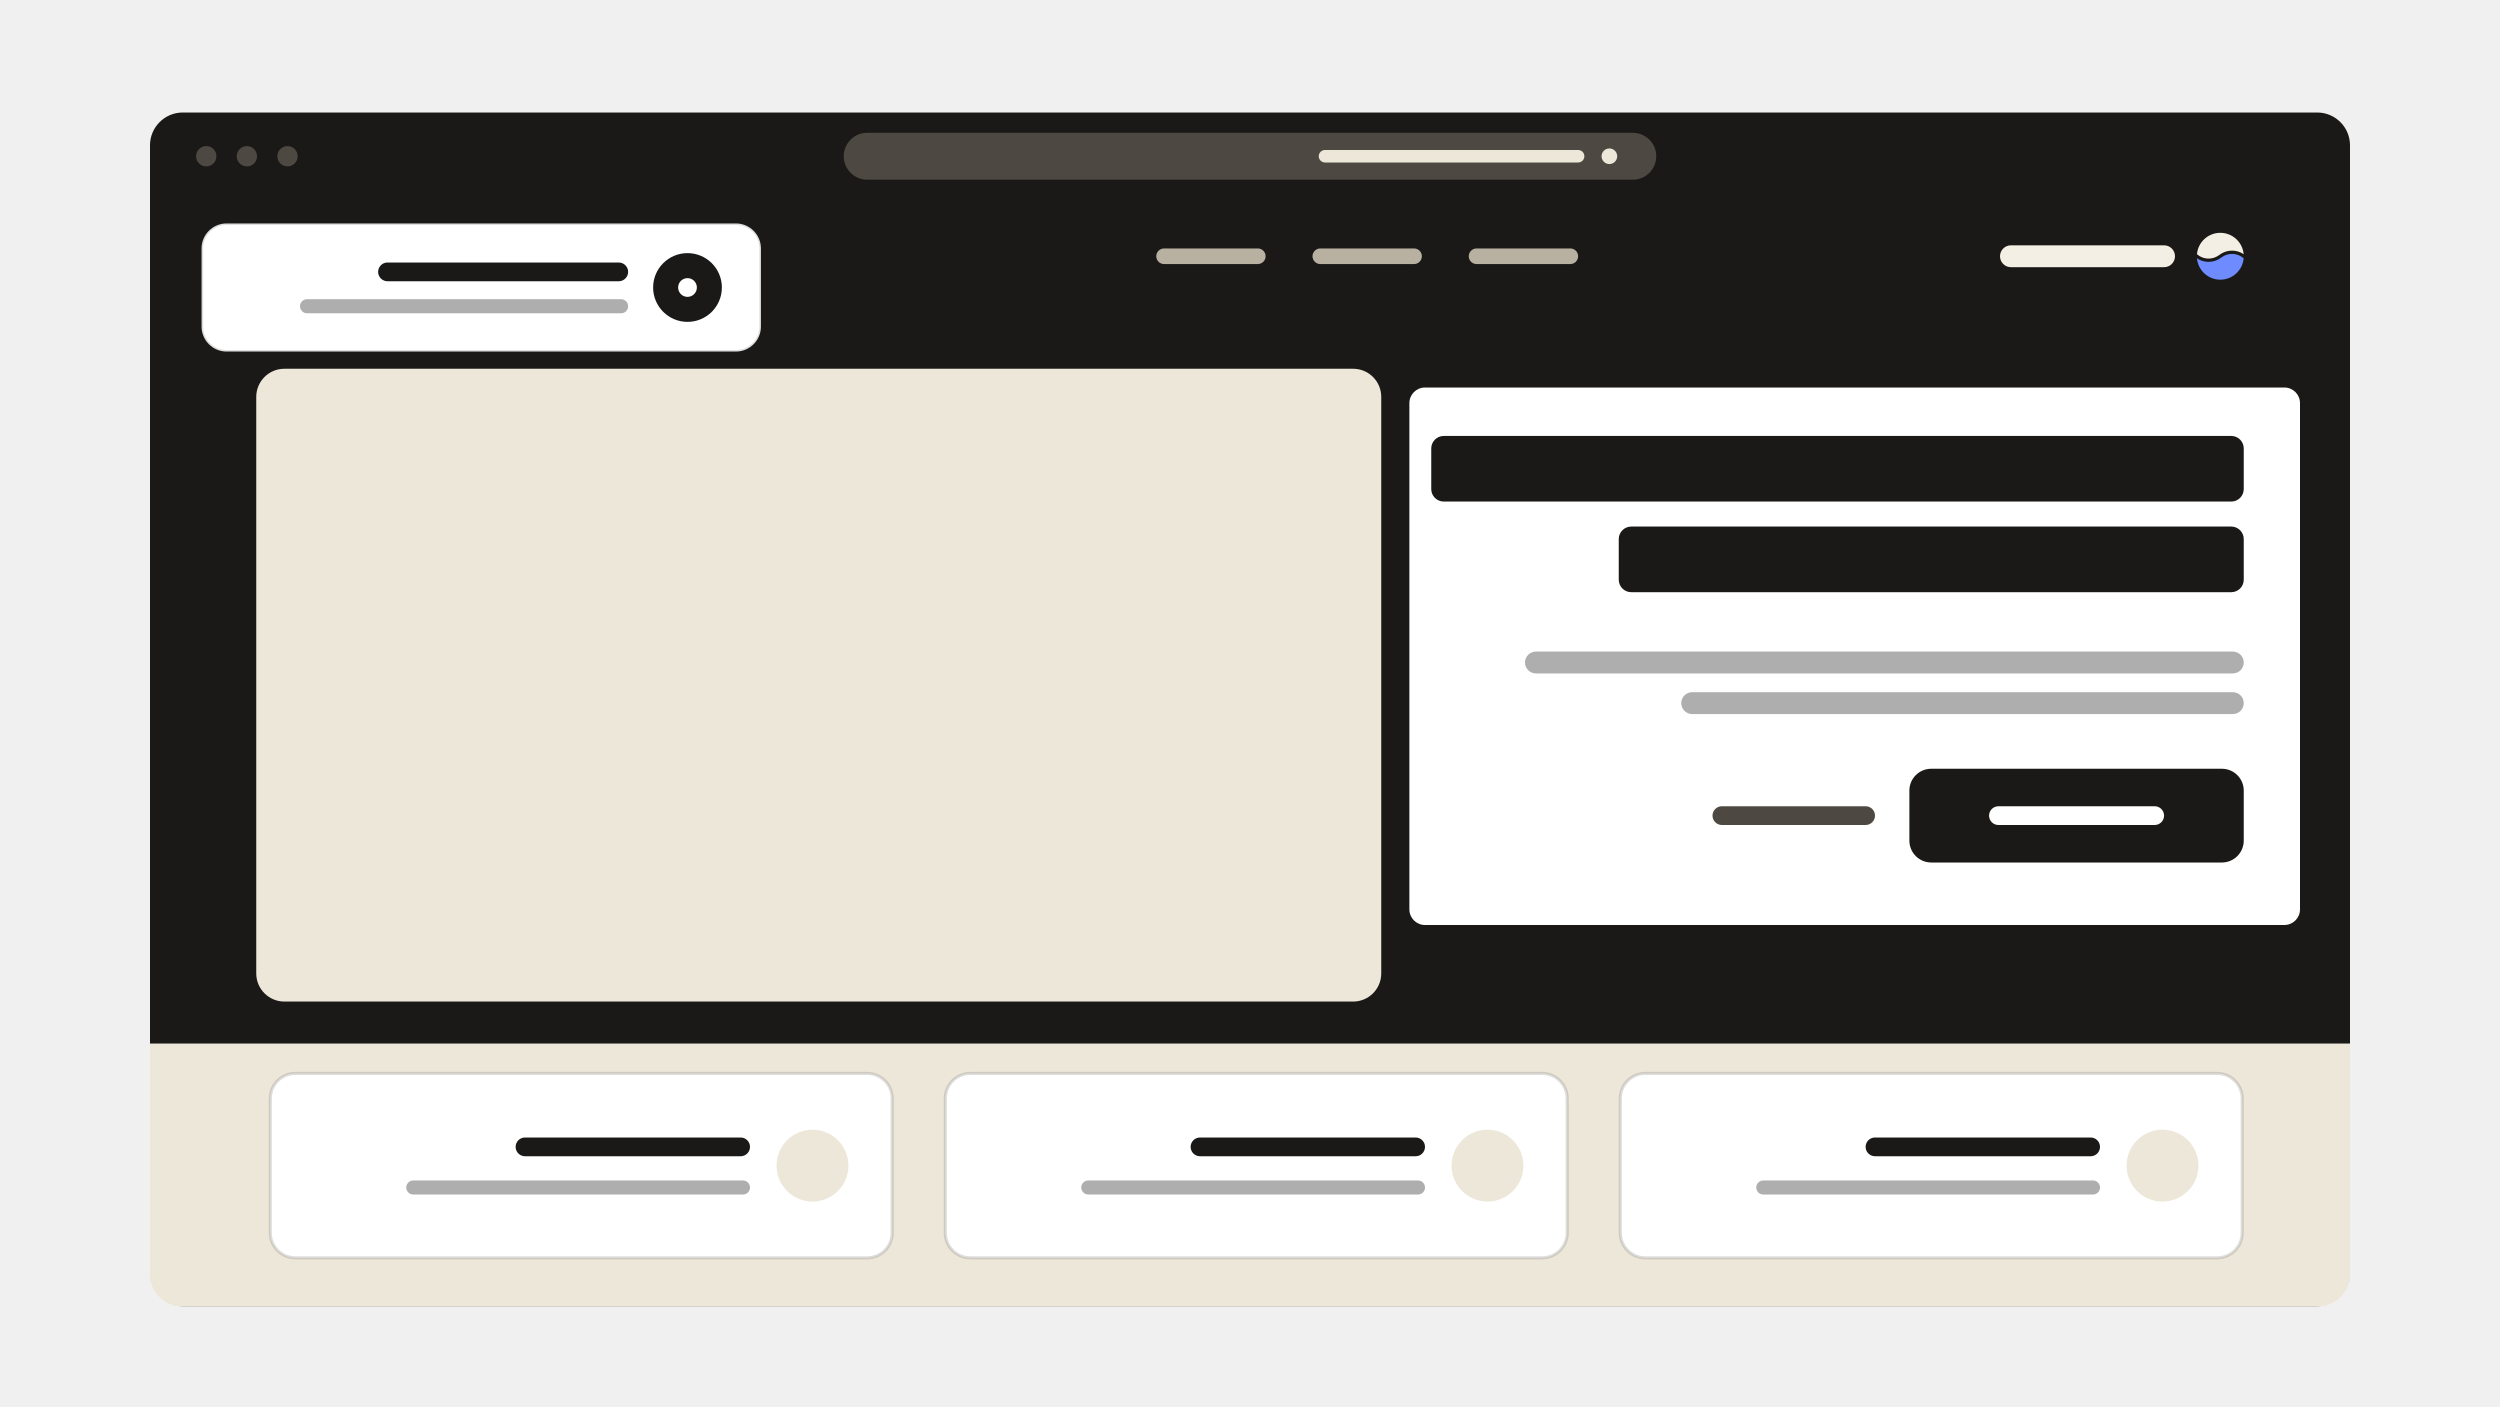
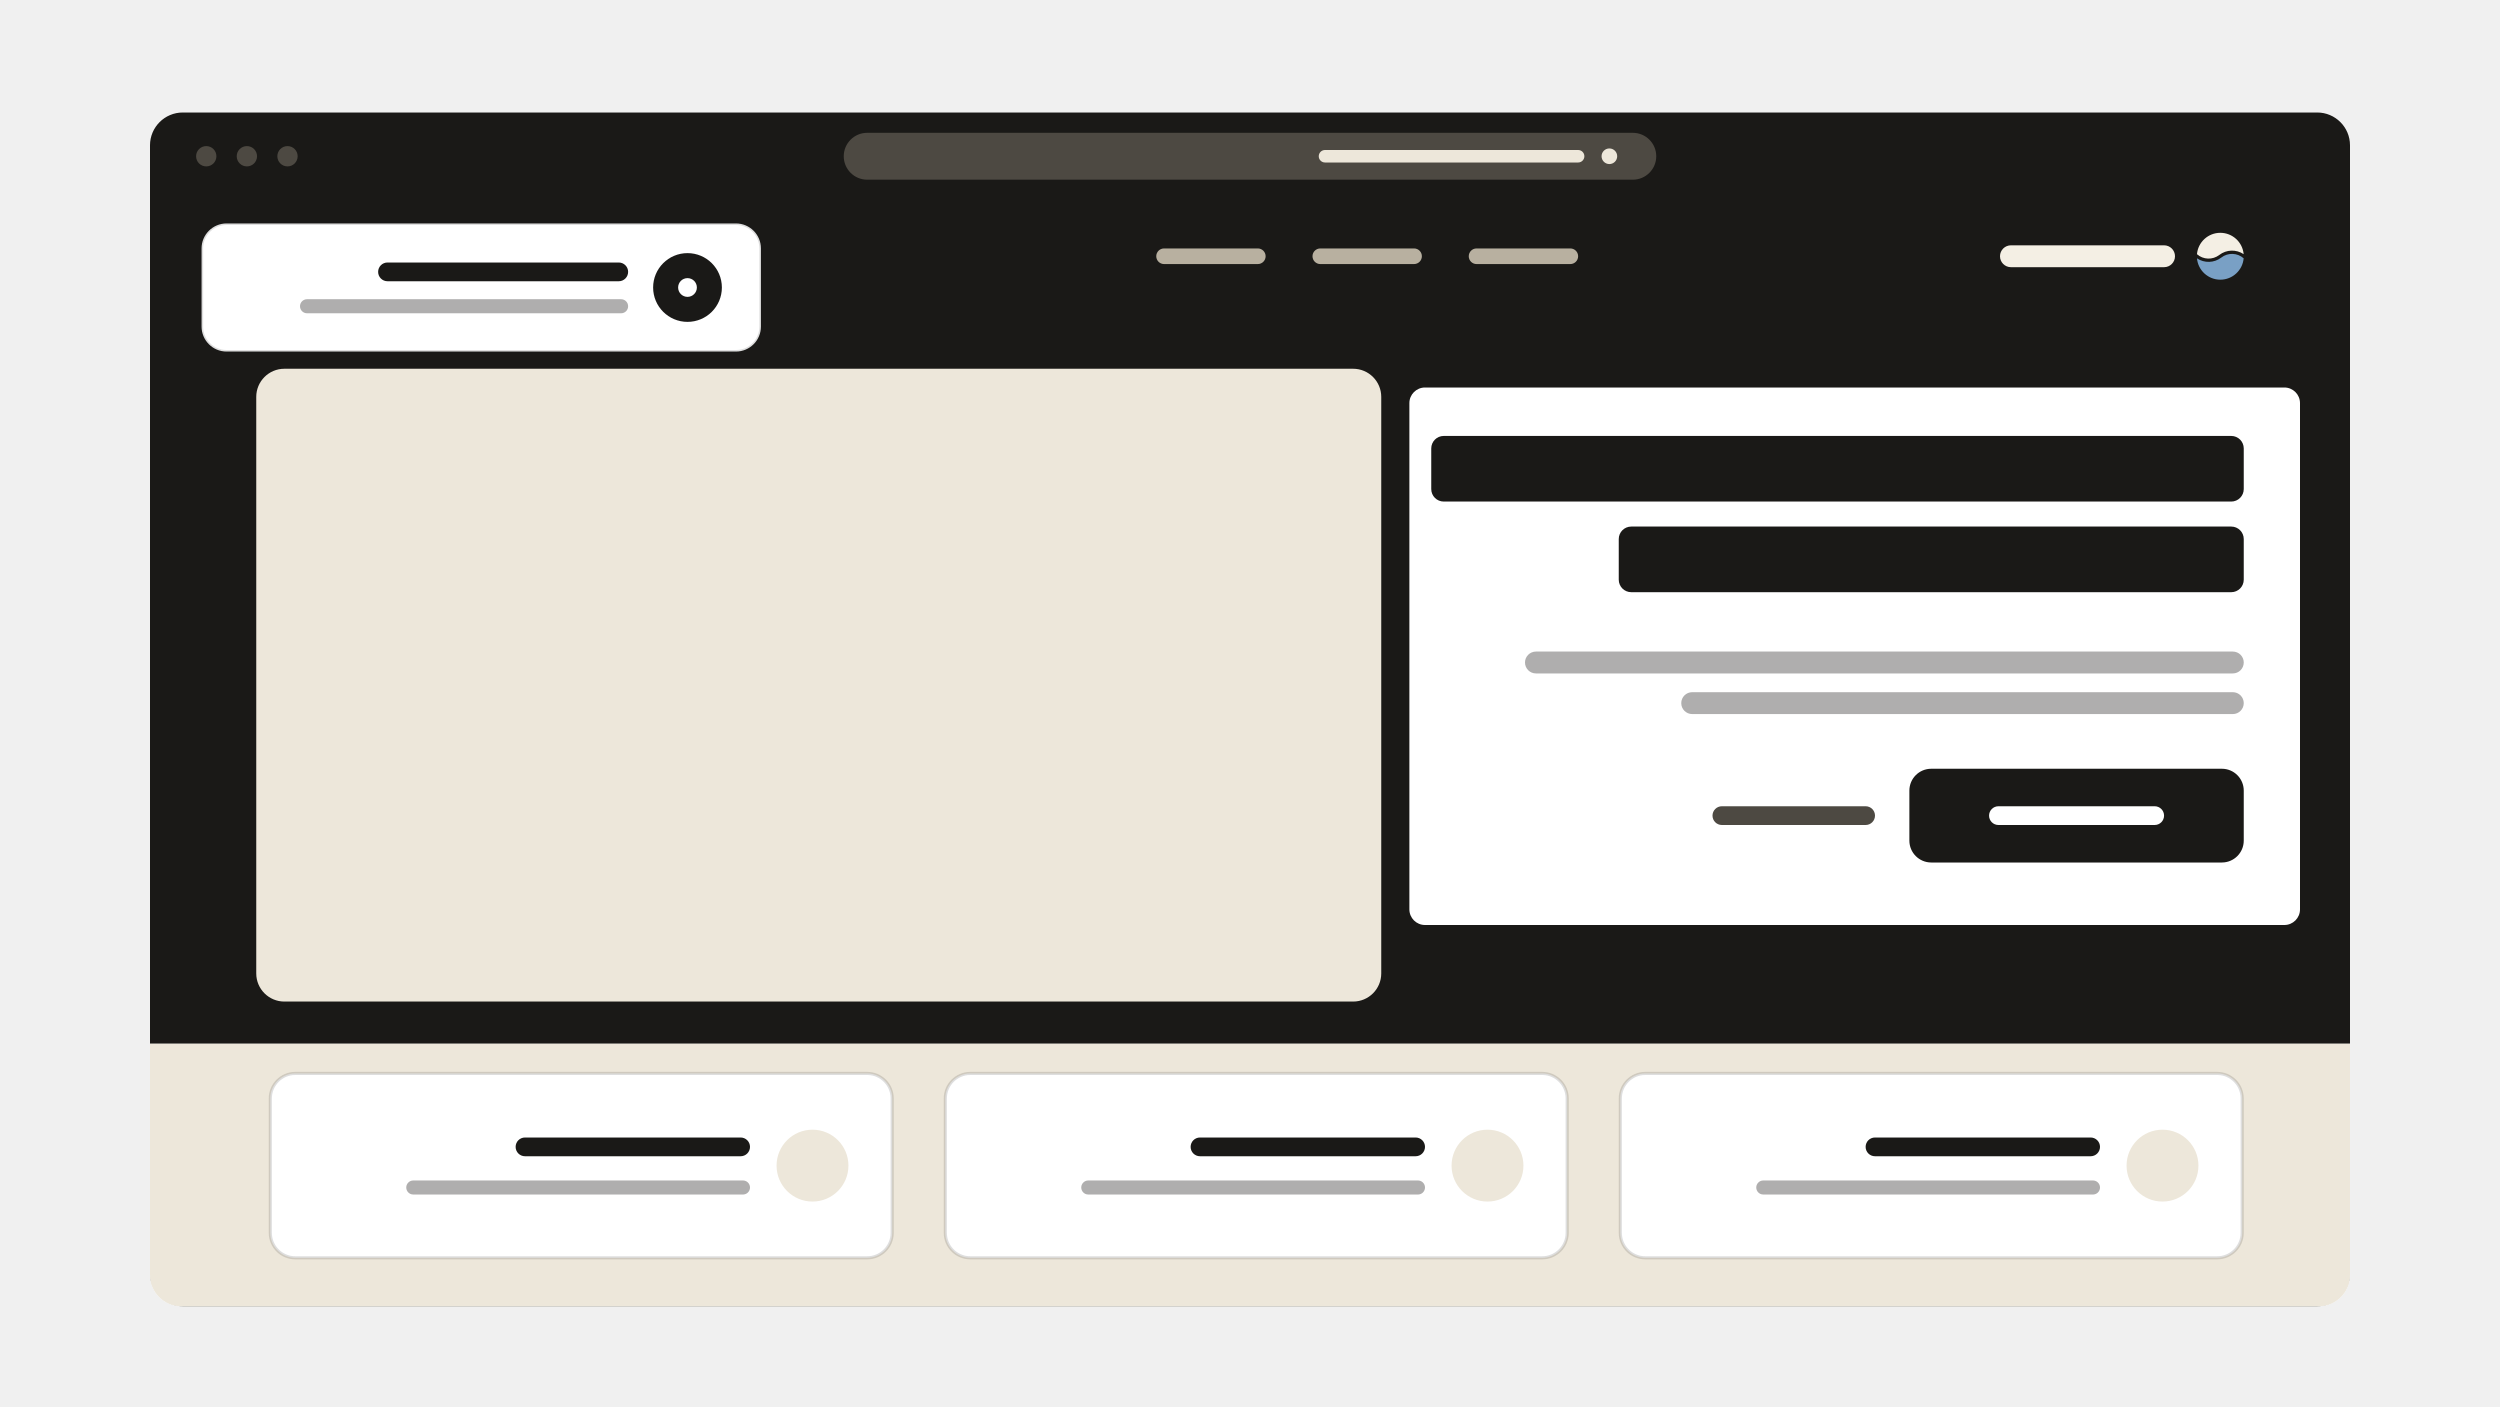
<svg xmlns="http://www.w3.org/2000/svg" viewBox="0 0 1600 900" width="1600" height="900">
  <rect width="1600" height="900" fill="#FFFFFF00" />
  <rect x="97" y="73" width="1406" height="762" rx="20" fill="#1A1917" stroke="#1A1917" stroke-width="2" />
  <path d="M96 128H1504V816A20 20 0 0 1 1484 836H116A20 20 0 0 1 96 816Z" fill="#FFFFFF" />
  <circle cx="132" cy="100" r="6.5" fill="#4D4942" />
  <circle cx="158" cy="100" r="6.5" fill="#4D4942" />
  <circle cx="184" cy="100" r="6.5" fill="#4D4942" />
  <rect x="540" y="85" width="520" height="30" rx="15" fill="#4D4942" />
  <circle cx="1030" cy="100" r="5" fill="#EDE7DA" />
  <rect x="844" y="96" width="170" height="8" rx="4" fill="#EDE7DA" />
  <rect x="96" y="128" width="1408" height="540" fill="#1A1917" />
  <path d="M96 668H1504V816A20 20 0 0 1 1484 836H116A20 20 0 0 1 96 816Z" fill="#EDE7DA" />
  <rect x="902" y="248" width="570" height="344" rx="10" fill="#FFFFFF" />
  <rect x="1280" y="157" width="112" height="14" rx="7" fill="#F4EFE4" />
  <rect x="940" y="159" width="70" height="10" rx="5" fill="#B8B0A0" />
  <rect x="840" y="159" width="70" height="10" rx="5" fill="#B8B0A0" />
  <rect x="740" y="159" width="70" height="10" rx="5" fill="#B8B0A0" />
  <rect x="156" y="145" width="124" height="38" rx="19" fill="#F4EFE4" />
  <rect x="916" y="279" width="520" height="42" rx="8" fill="#1A1917" />
  <rect x="1036" y="337" width="400" height="42" rx="8" fill="#1A1917" />
  <rect x="976" y="417" width="460" height="14" rx="7" fill="#1A191759" />
  <rect x="1076" y="443" width="360" height="14" rx="7" fill="#1A191759" />
  <rect x="1096" y="516" width="104" height="12" rx="6" fill="#4D4942" />
  <rect x="1222" y="492" width="214" height="60" rx="14" fill="#1A1917" />
  <rect x="1273" y="516" width="112" height="12" rx="6" fill="#FFFFFF" />
  <rect x="164" y="236" width="720" height="405" rx="18" fill="#EDE7DA" />
  <rect x="1037" y="687" width="398" height="118" rx="16" fill="#FFFFFF" stroke="#1A191724" stroke-width="2" />
  <circle cx="1384" cy="746" r="23" fill="#EDE7DA" />
  <rect x="1194" y="728" width="150" height="12" rx="6" fill="#1A1917" />
  <rect x="1124" y="755.5" width="220" height="9" rx="4.5" fill="#1A191759" />
  <rect x="605" y="687" width="398" height="118" rx="16" fill="#FFFFFF" stroke="#1A191724" stroke-width="2" />
  <circle cx="952" cy="746" r="23" fill="#EDE7DA" />
  <rect x="762" y="728" width="150" height="12" rx="6" fill="#1A1917" />
  <rect x="692" y="755.5" width="220" height="9" rx="4.5" fill="#1A191759" />
  <rect x="173" y="687" width="398" height="118" rx="16" fill="#FFFFFF" stroke="#1A191724" stroke-width="2" />
  <circle cx="520" cy="746" r="23" fill="#EDE7DA" />
  <rect x="330" y="728" width="150" height="12" rx="6" fill="#1A1917" />
  <rect x="260" y="755.5" width="220" height="9" rx="4.5" fill="#1A191759" />
  <g transform="translate(1406 149) scale(0.3)">
    <path d="M0.19 45.63A37.51 37.51 0 0 0 47.87 47.23A44.51 44.51 0 0 1 99.8 45.55A50 50 0 0 0 0.19 45.63Z" fill="#F4EFE4" />
-     <path d="M0.2 54.45A44.51 44.51 0 0 0 52.13 52.77A37.51 37.51 0 0 1 99.81 54.37A50 50 0 0 1 0.2 54.45Z" fill="#6E8CFF" />
+     <path d="M0.2 54.45A44.51 44.51 0 0 0 52.13 52.77A37.51 37.51 0 0 1 99.81 54.37A50 50 0 0 1 0.2 54.45Z" fill="#79A0C5" />
  </g>
  <rect x="96" y="199" width="1408" height="2" rx="0" fill="#EDE7DA00" />
  <g>
    <rect x="129" y="143" width="358" height="82" rx="16" fill="#FFFFFF" stroke="#1A191724" stroke-width="2" />
    <circle cx="440" cy="184" r="22" fill="#1A1917" />
    <circle cx="440" cy="184" r="6" fill="#FFFFFF" />
    <rect x="242" y="168" width="160" height="12" rx="6" fill="#1A1917" />
    <rect x="192" y="191.5" width="210" height="9" rx="4.5" fill="#1A191759" />
  </g>
</svg>
